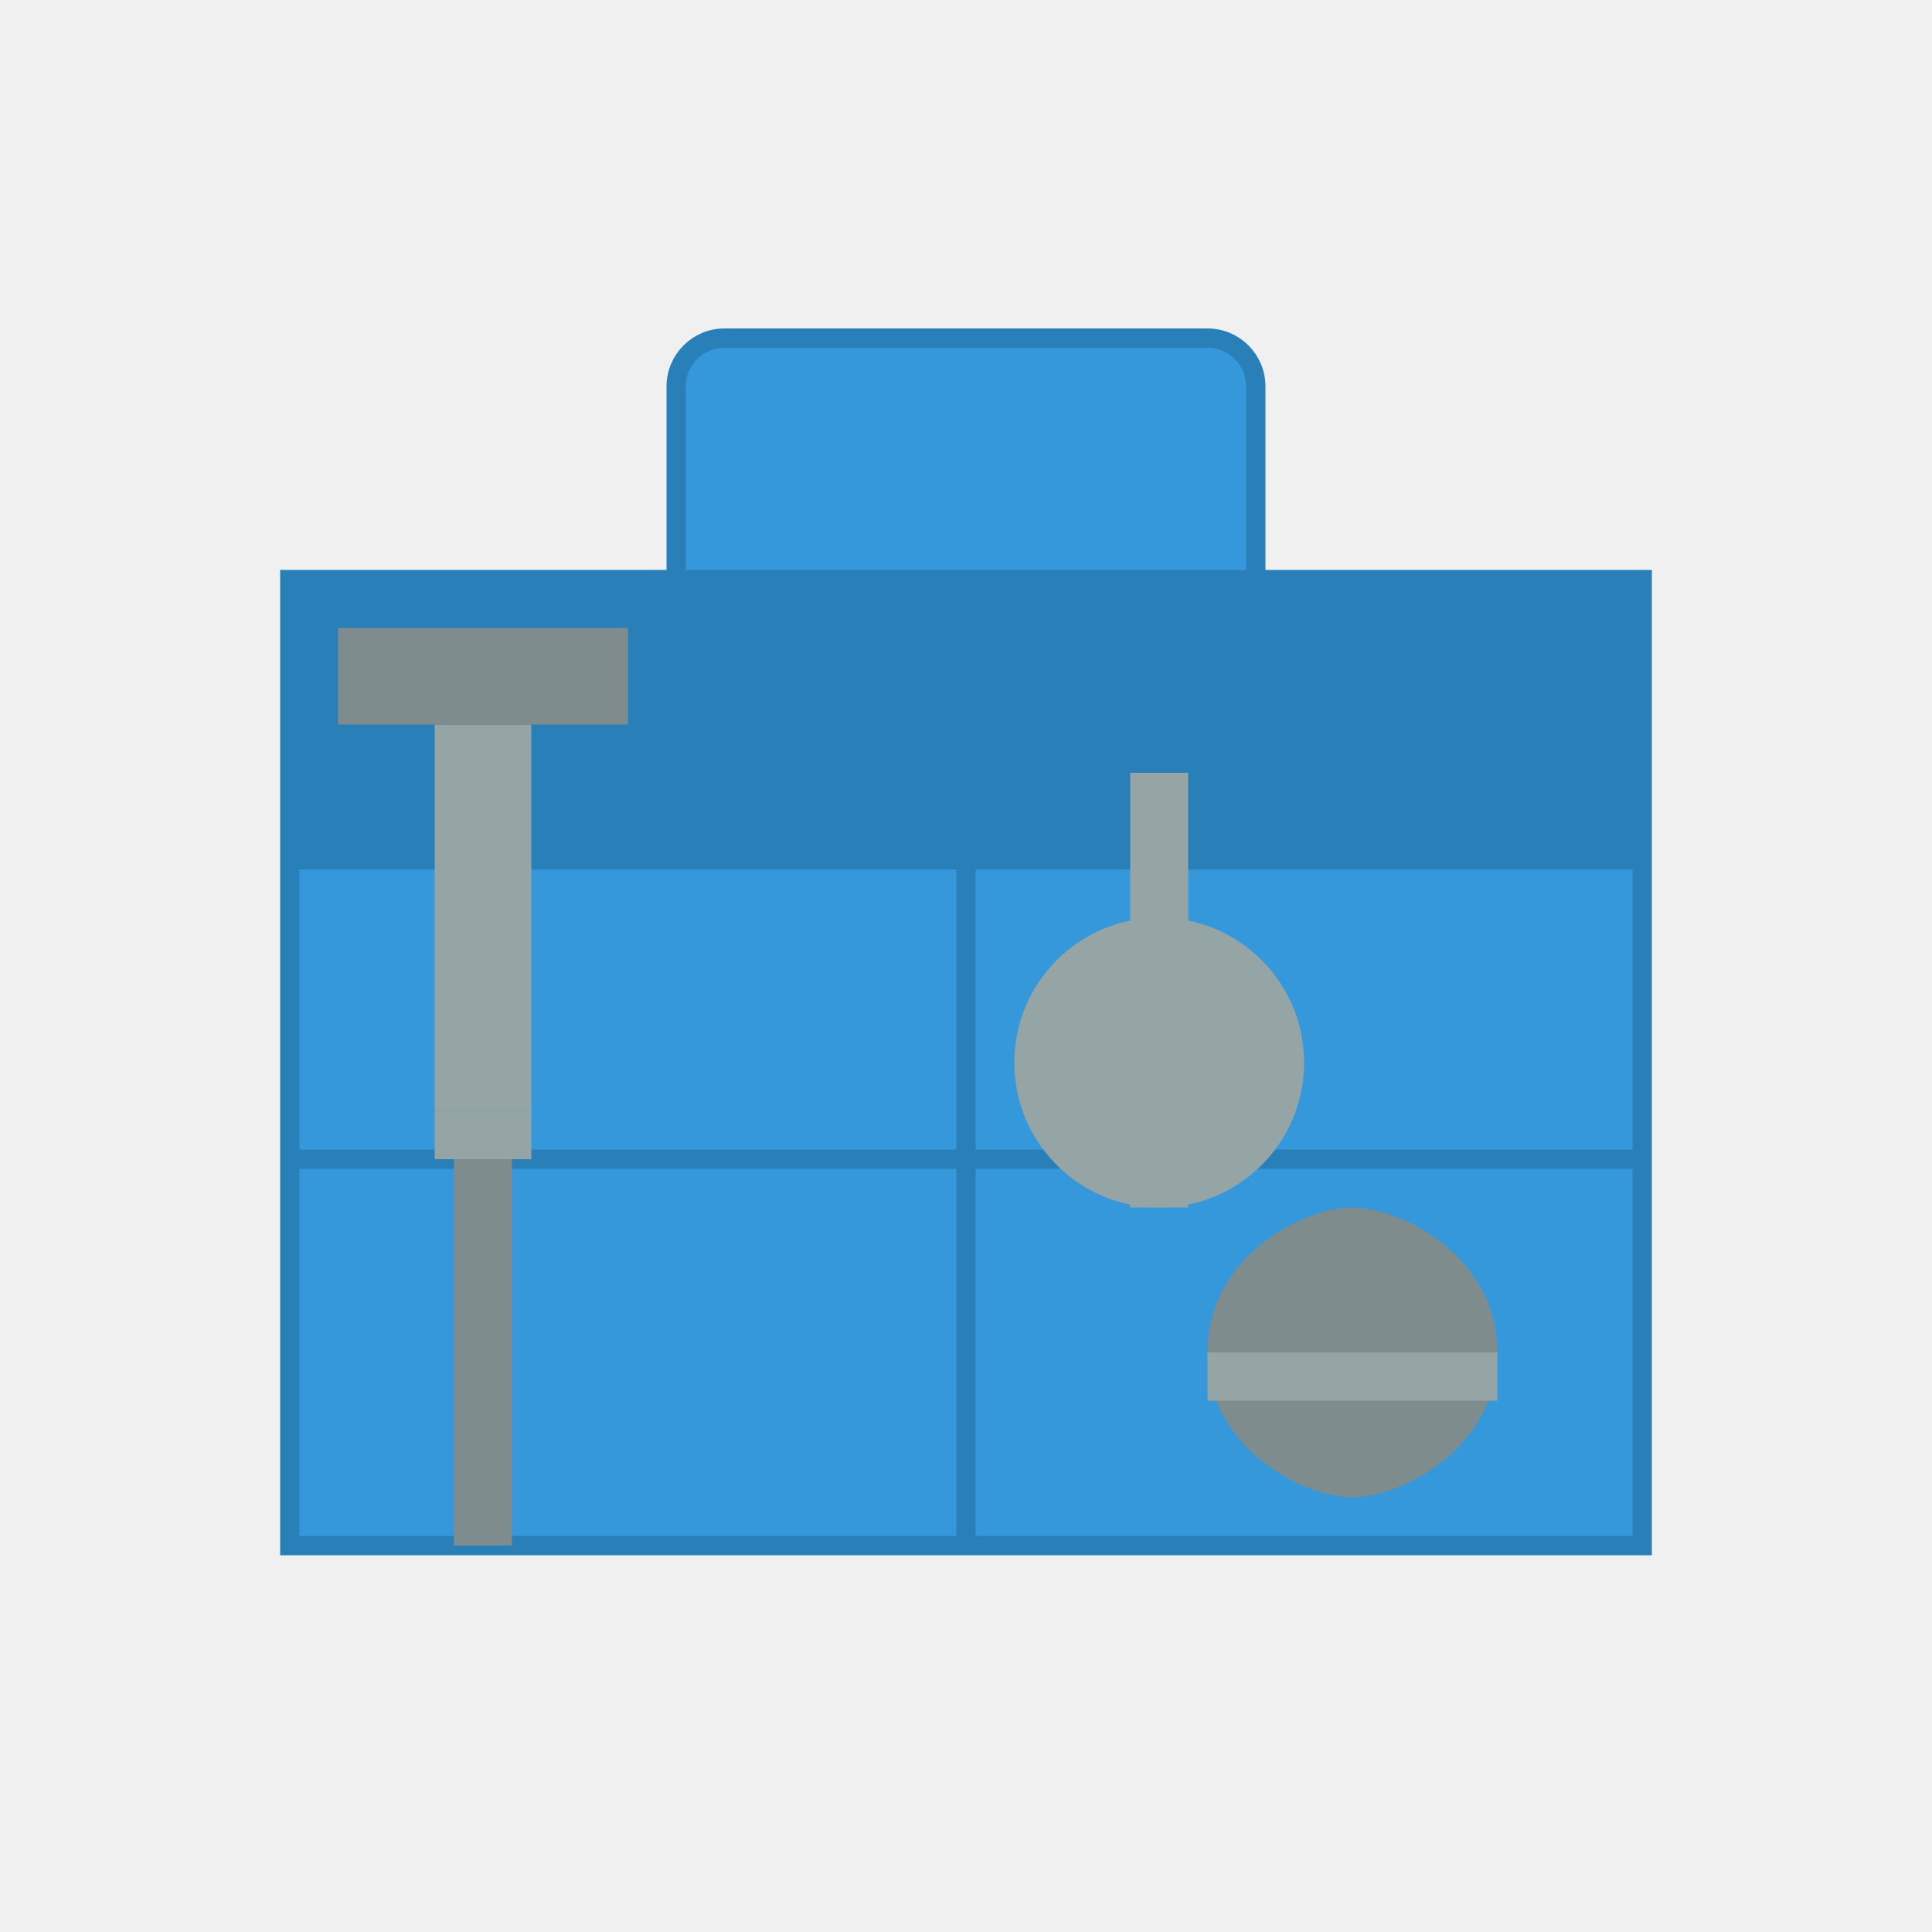
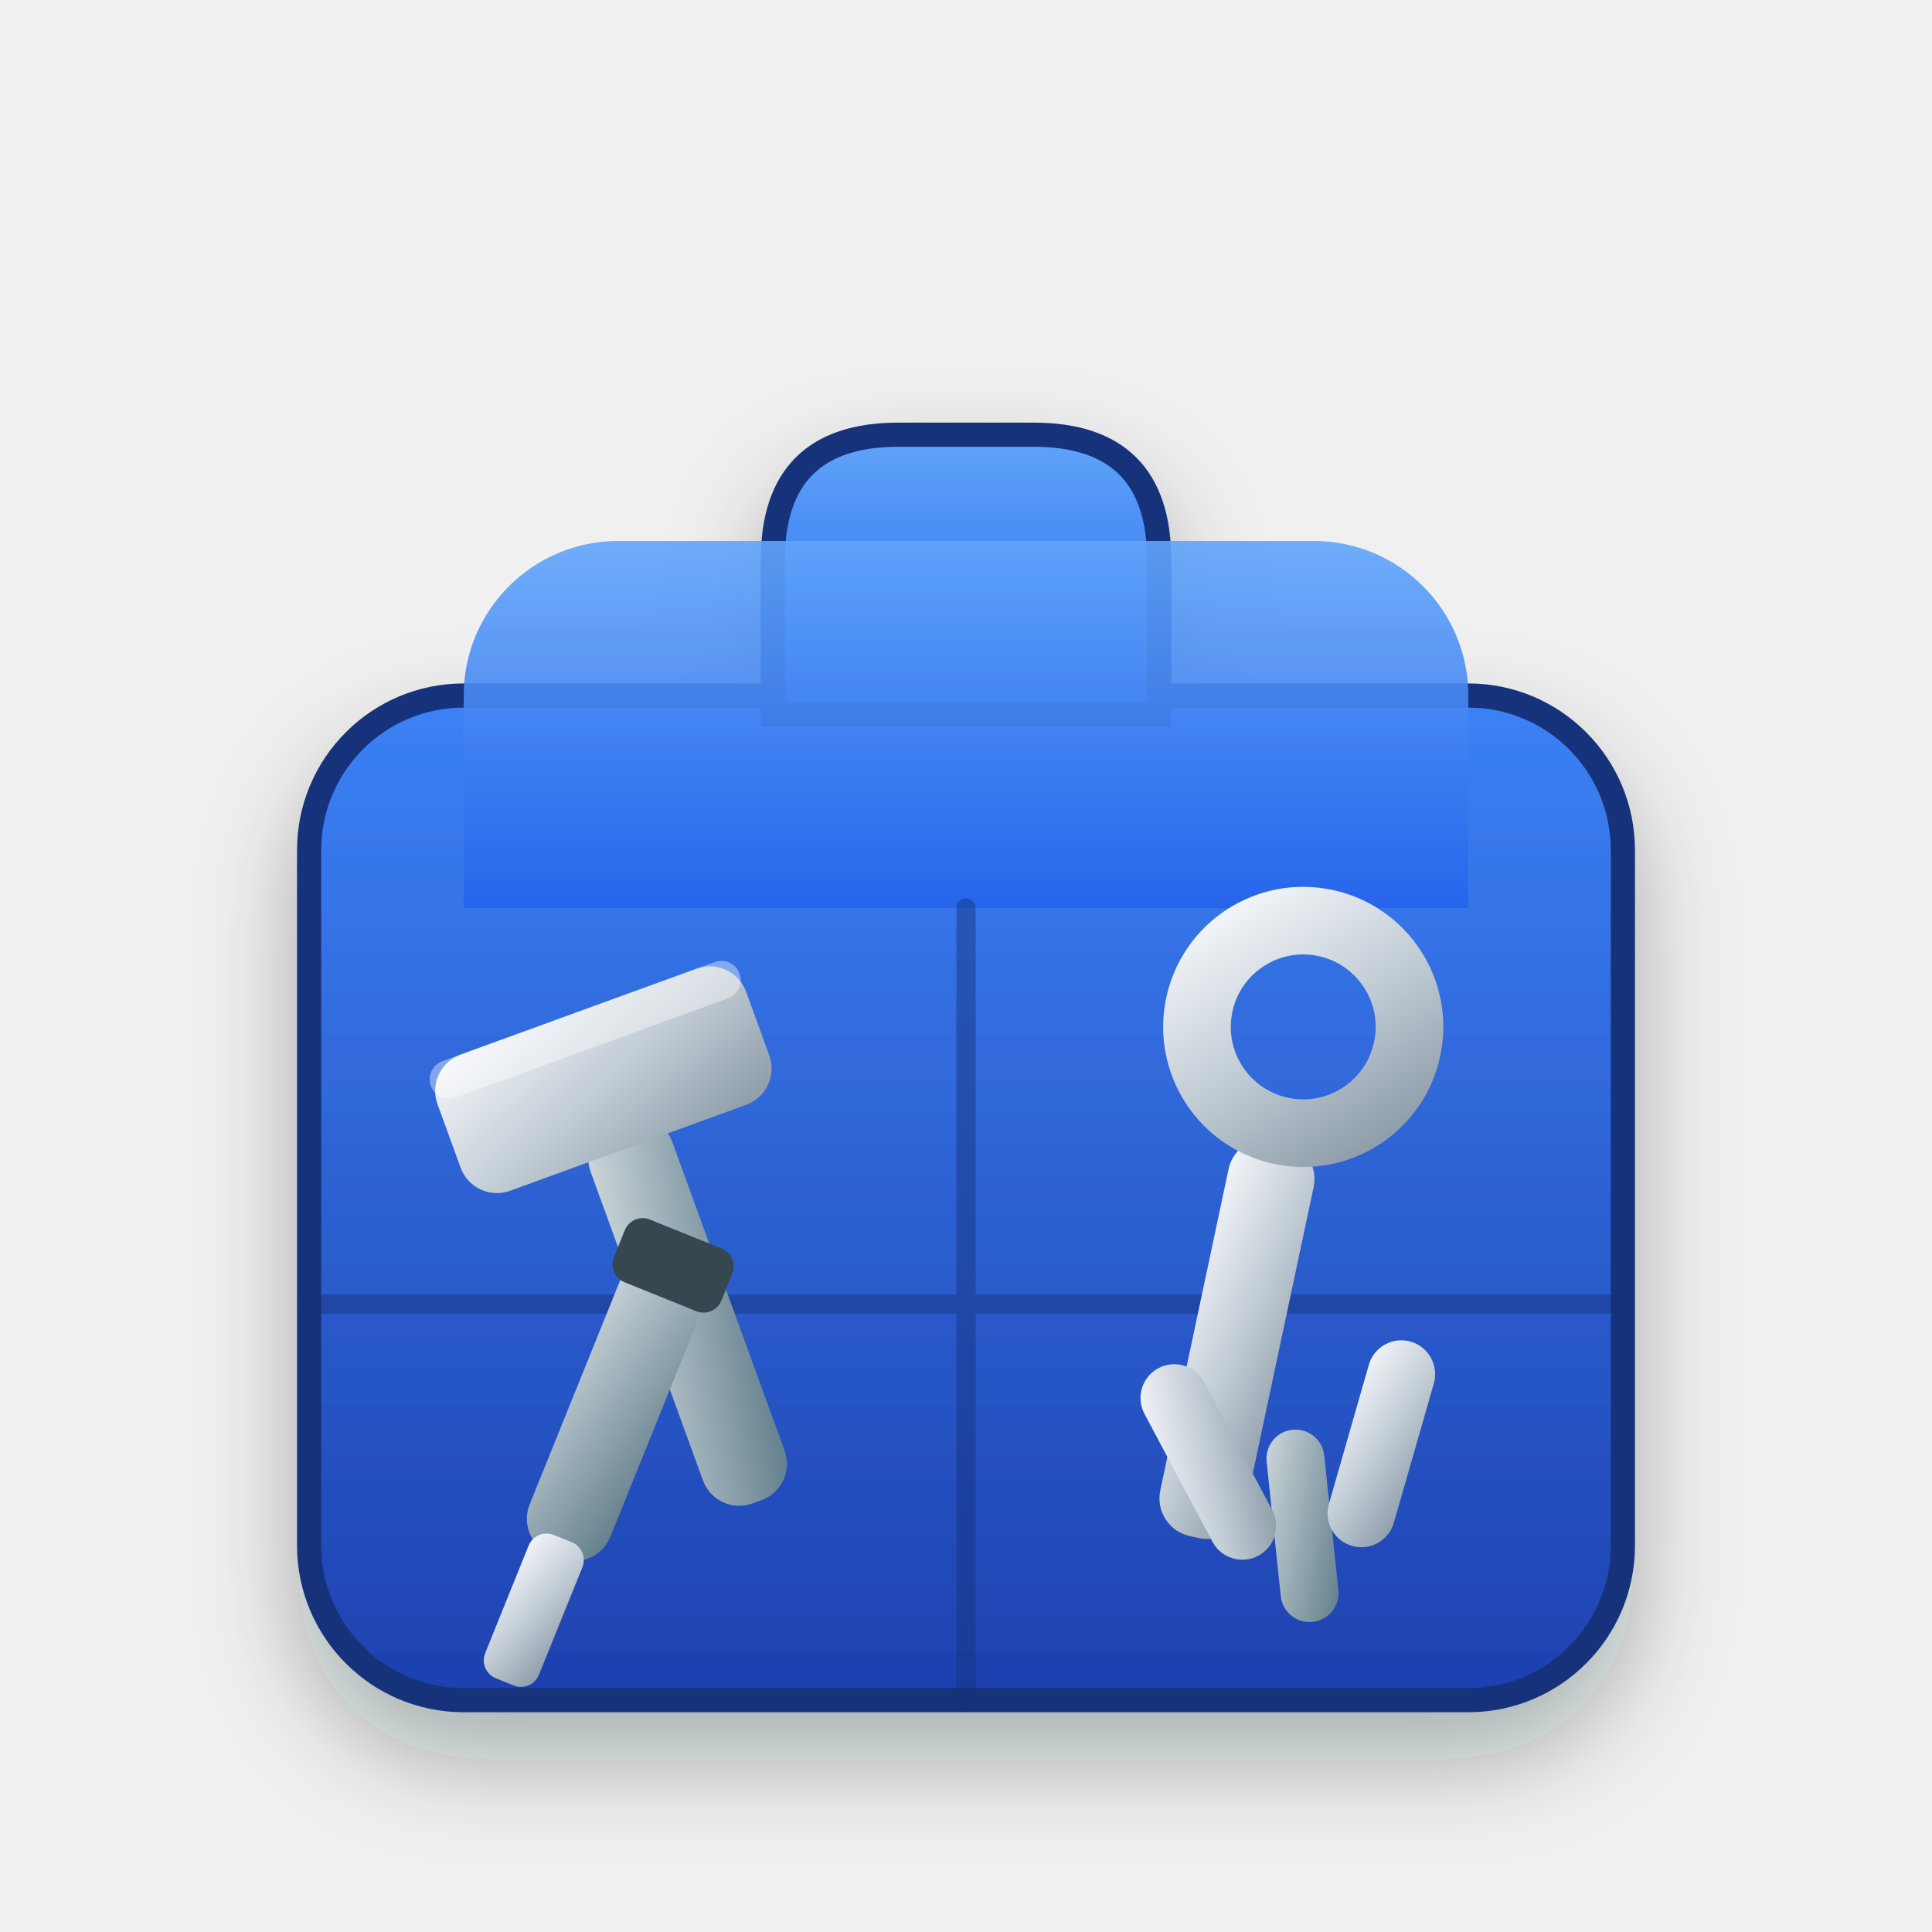
<svg xmlns="http://www.w3.org/2000/svg" width="200" height="200" viewBox="0 0 200 200">
-   <path d="M30 60H170V160H30V60Z" fill="#3498db" stroke="#2980b9" stroke-width="2" />
-   <path d="M30 60H170V90H30V60Z" fill="#2980b9" />
-   <path d="M70 40C70 37.239 72.239 35 75 35H125C127.761 35 130 37.239 130 40V60H70V40Z" fill="#3498db" stroke="#2980b9" stroke-width="2" />
-   <path d="M100 90V160" stroke="#2980b9" stroke-width="2" />
-   <path d="M30 120H170" stroke="#2980b9" stroke-width="2" />
-   <g transform="translate(50, 100)">
-     <rect x="-5" y="-25" width="10" height="40" fill="#95a5a6" />
-     <rect x="-15" y="-35" width="30" height="10" fill="#7f8c8d" />
+   <defs>
+     <linearGradient id="boxGrad" x1="0" y1="0" x2="0" y2="1">
+       <stop offset="0" stop-color="#3b82f6" />
+       <stop offset="1" stop-color="#1e40af" />
+     </linearGradient>
+     <linearGradient id="lidGrad" x1="0" y1="0" x2="0" y2="1">
+       <stop offset="0" stop-color="#60a5fa" />
+       <stop offset="1" stop-color="#2563eb" />
+     </linearGradient>
+     <linearGradient id="metal" x1="0" y1="0" x2="1" y2="1">
+       <stop offset="0" stop-color="#f5f7fa" />
+       <stop offset="0.5" stop-color="#c3cdd6" />
+       <stop offset="1" stop-color="#8a9aa6" />
+     </linearGradient>
+     <linearGradient id="metalDark" x1="0" y1="0" x2="1" y2="1">
+       <stop offset="0" stop-color="#cfd8dc" />
+       <stop offset="1" stop-color="#607d8b" />
+     </linearGradient>
+     <filter id="softShadow" x="-30%" y="-30%" width="160%" height="160%">
+       <feDropShadow dx="0" dy="5" stdDeviation="5" flood-color="#0f172a" flood-opacity="0.30" />
+     </filter>
+   </defs>
+   <g filter="url(#softShadow)">
+     <rect x="32" y="72" width="136" height="104" rx="16" fill="url(#boxGrad)" stroke="#15317a" stroke-width="2.5" />
+     <path d="M80 74 L80 58 Q80 45 93 45 L107 45 Q120 45 120 58 L120 74 Z" fill="url(#lidGrad)" stroke="#15317a" stroke-width="2.5" />
  </g>
-   <g transform="translate(120, 110)">
-     <path d="M0 -15C8.284 -15 15 -8.284 15 0C15 8.284 8.284 15 0 15C-8.284 15 -15 8.284 -15 0C-15 -8.284 -8.284 -15 0 -15Z" fill="#95a5a6" />
-     <rect x="-3" y="-30" width="6" height="45" fill="#95a5a6" />
+   <path d="M48 72 a16 16 0 0 1 16 -16 H136 a16 16 0 0 1 16 16 V94 H48 Z" fill="url(#lidGrad)" opacity="0.9" />
+   <g stroke="#15317a" stroke-width="2" opacity="0.45" stroke-linecap="round">
+     <line x1="100" y1="94" x2="100" y2="176" />
+     <line x1="32" y1="135" x2="168" y2="135" />
  </g>
-   <g transform="translate(50, 140)">
-     <rect x="-3" y="-20" width="6" height="40" fill="#7f8c8d" />
-     <rect x="-5" y="-25" width="10" height="5" fill="#95a5a6" />
+   <g transform="translate(64 116) rotate(-20)">
+     <rect x="-4.5" y="0" width="9" height="42" rx="4" fill="url(#metalDark)" />
+     <rect x="-17" y="-12" width="34" height="15" rx="4" fill="url(#metal)" />
+     <rect x="-17" y="-12" width="34" height="4" rx="2" fill="#ffffff" opacity="0.4" />
  </g>
-   <g transform="translate(140, 140)">
-     <path d="M-15 0C-15 -10 -5 -15 0 -15C5 -15 15 -10 15 0C15 10 5 15 0 15C-5 15 -15 10 -15 0Z" fill="#7f8c8d" />
-     <rect x="-15" y="0" width="30" height="5" fill="#95a5a6" />
+   <g transform="translate(62 150) rotate(22)">
+     <rect x="-4.5" y="-24" width="9" height="36" rx="4" fill="url(#metalDark)" />
+     <rect x="-3" y="10" width="6" height="16" rx="2" fill="url(#metal)" />
+     <rect x="-6" y="-24" width="12" height="7" rx="2" fill="#37474f" />
+   </g>
+   <g transform="translate(132 120) rotate(12)">
+     <rect x="-4.5" y="-2" width="9" height="42" rx="4" fill="url(#metal)" />
+     <circle cx="0" cy="-14" r="11" fill="none" stroke="url(#metal)" stroke-width="7" />
+   </g>
+   <g transform="translate(134 150) rotate(-6)">
+     <rect x="-3" y="-2" width="6" height="20" rx="3" fill="url(#metalDark)" />
+     <rect x="-12" y="-14" width="7" height="22" rx="3.5" fill="url(#metal)" transform="rotate(-22)" />
+     <rect x="5" y="-14" width="7" height="22" rx="3.5" fill="url(#metal)" transform="rotate(22)" />
  </g>
</svg>
